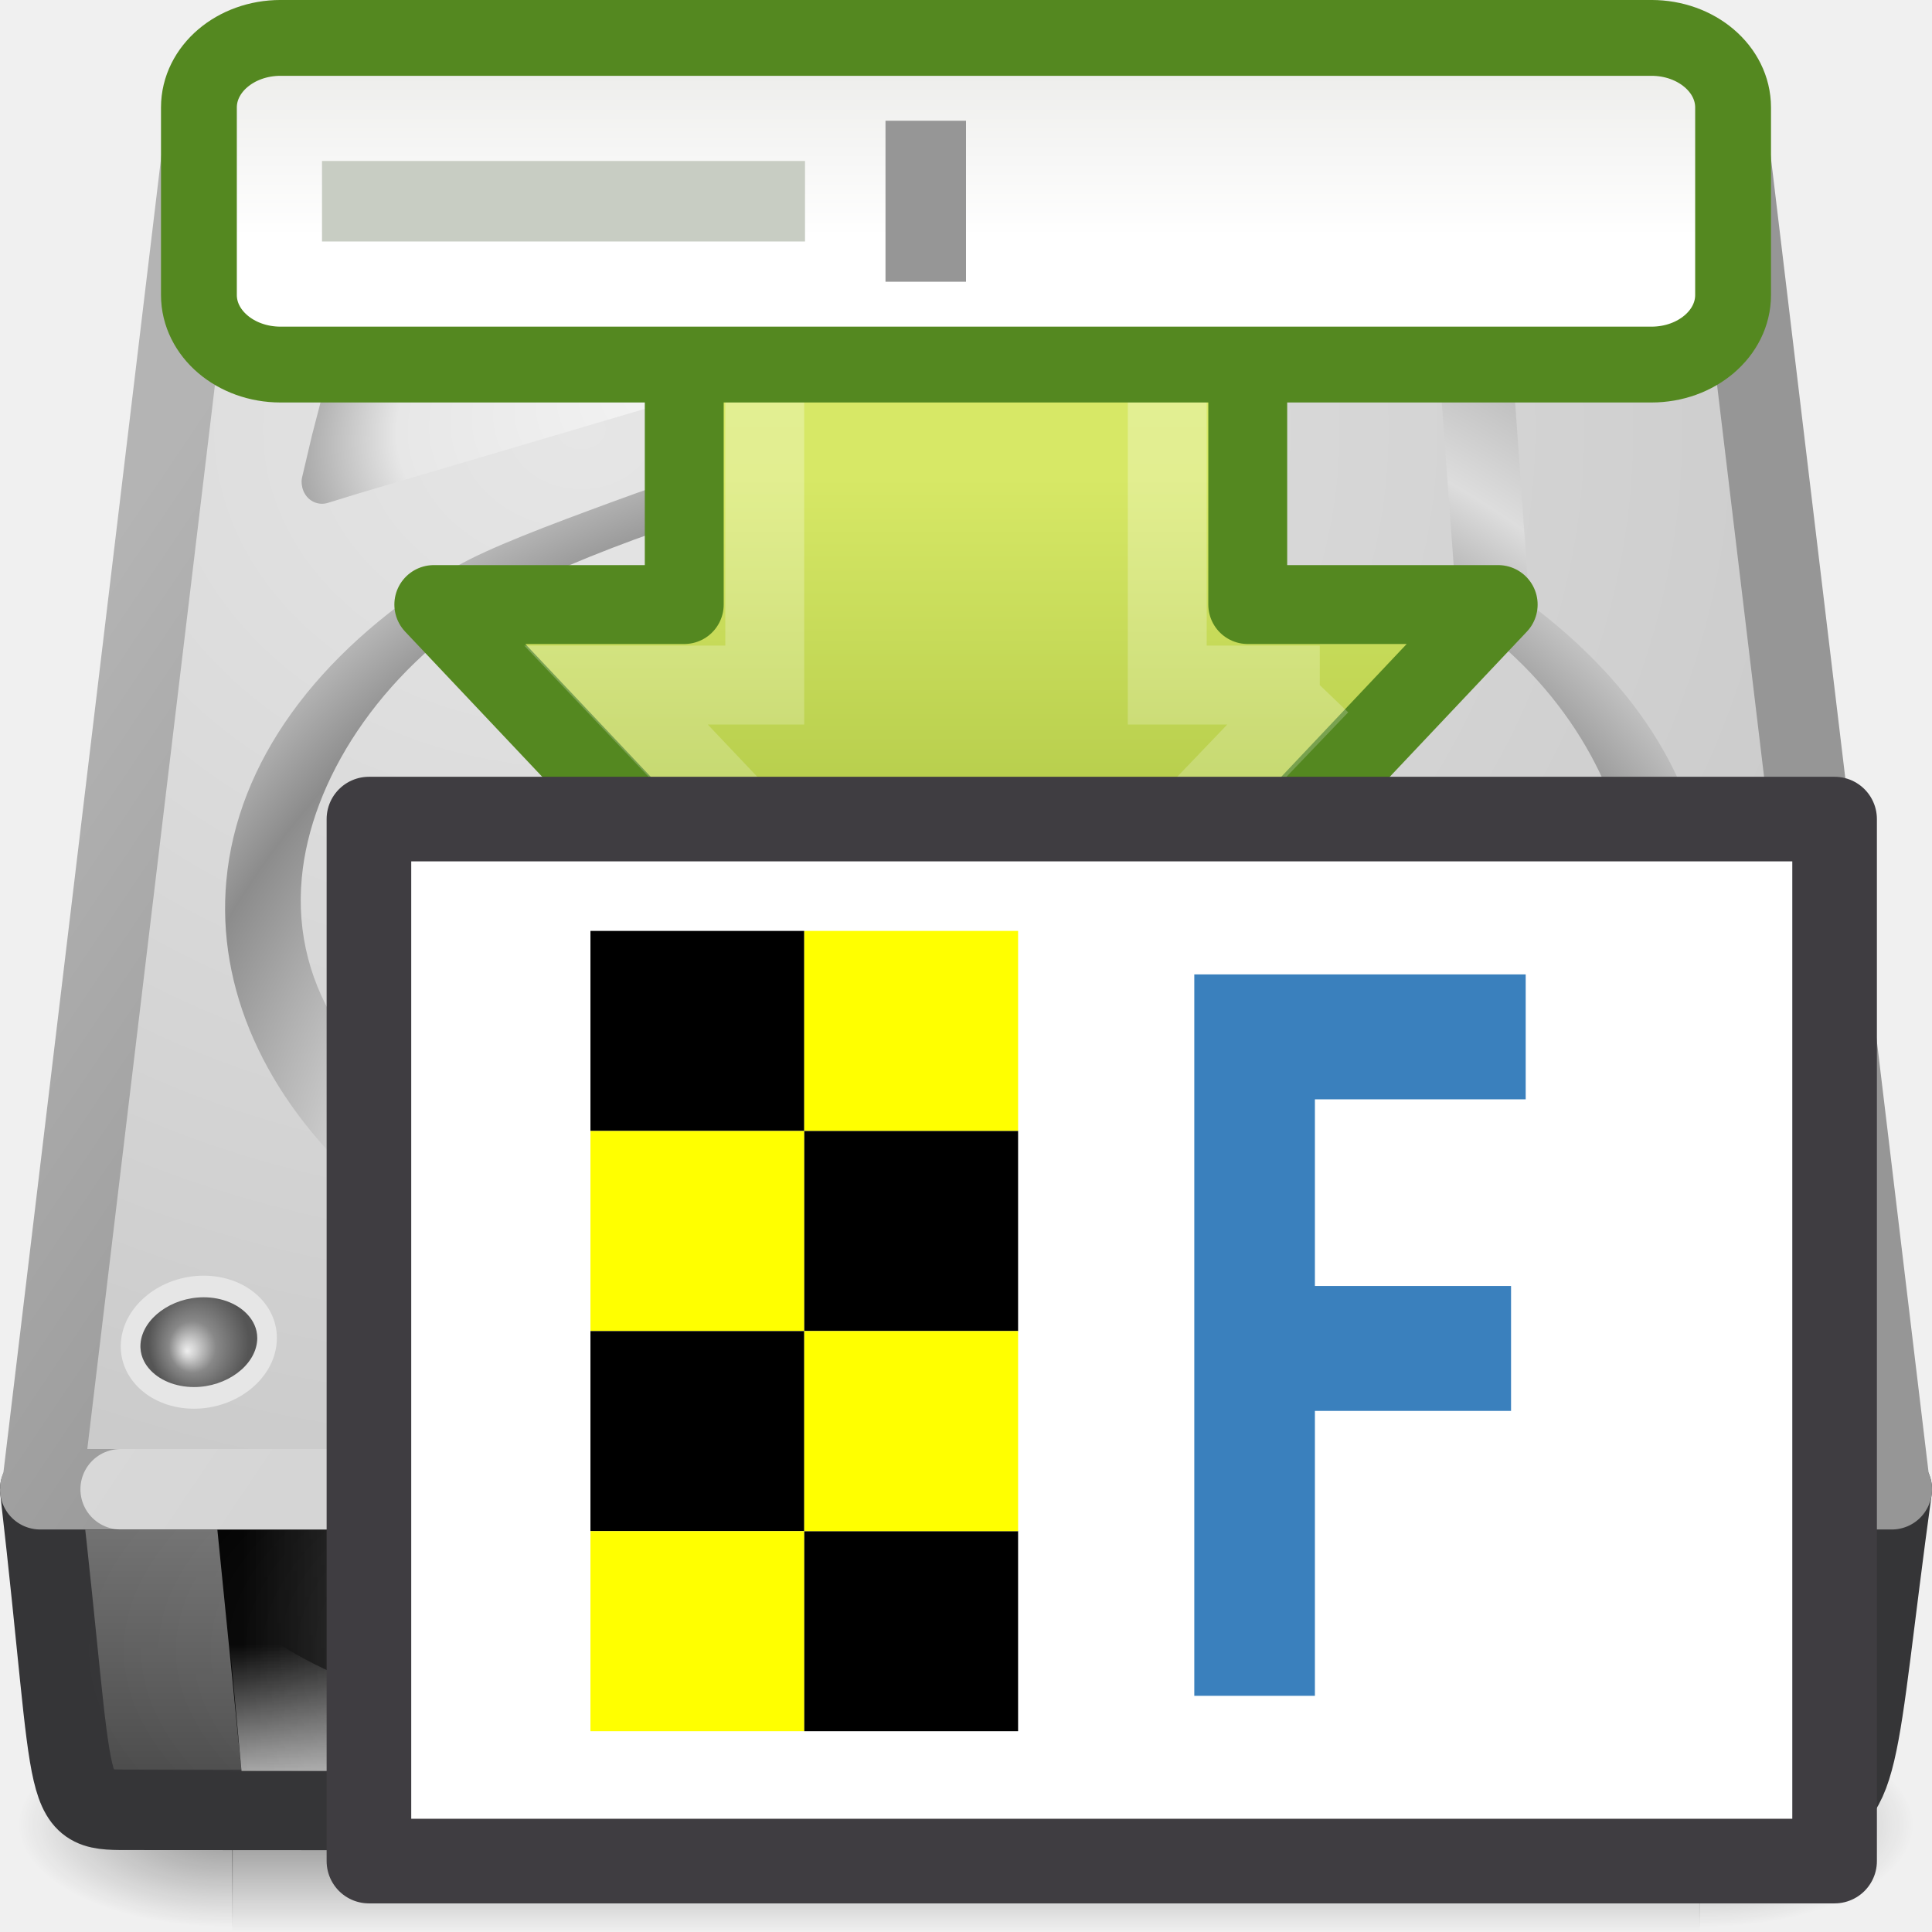
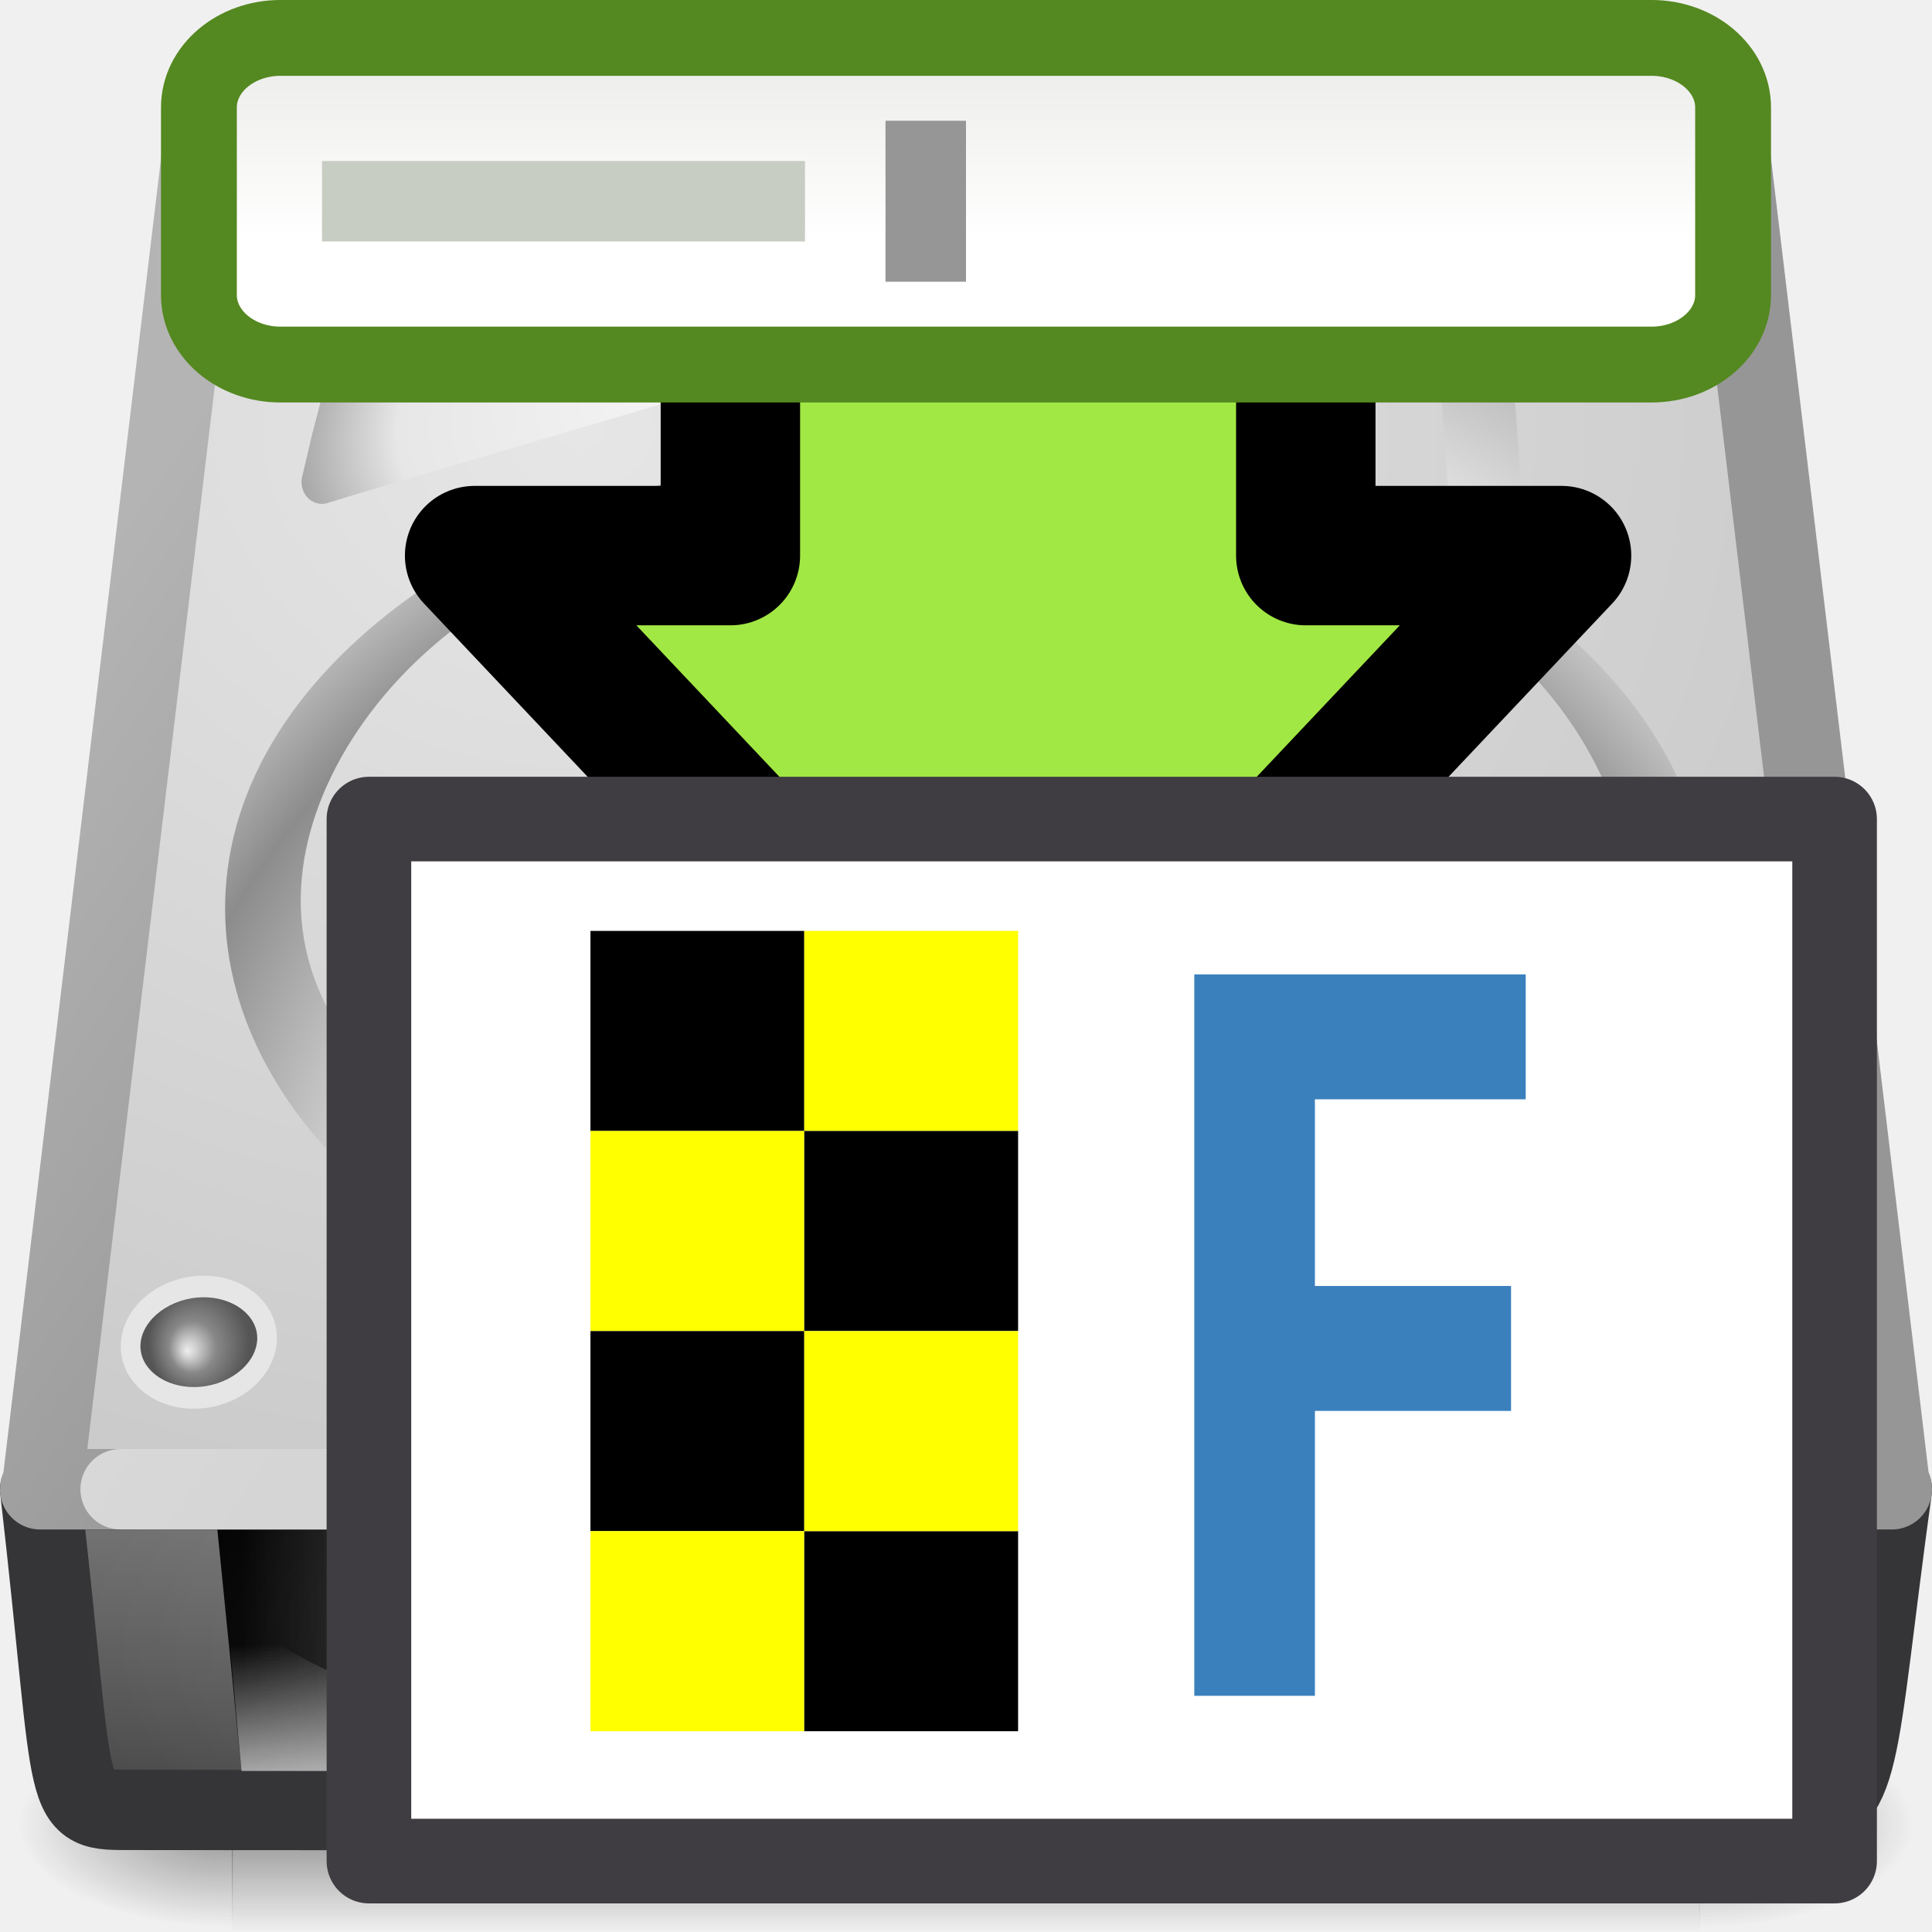
<svg xmlns="http://www.w3.org/2000/svg" xmlns:xlink="http://www.w3.org/1999/xlink" id="svg2704" height="24" width="24" version="1.0">
  <defs id="defs2706">
-     <linearGradient id="linearGradient2883" y2="609.51" gradientUnits="userSpaceOnUse" x2="302.86" gradientTransform="matrix(.037768 0 0 .01086 -1.6503 17.381)" y1="366.65" x1="302.86">
+     <linearGradient id="linearGradient2883" y2="609.51" gradientUnits="userSpaceOnUse" x2="302.86" gradientTransform="matrix(0.037768,0,0,0.01086,-1.6503,17.381)" y1="366.65" x1="302.86">
      <stop id="stop5050" style="stop-opacity:0" offset="0" />
      <stop id="stop5056" offset=".5" />
      <stop id="stop5052" style="stop-opacity:0" offset="1" />
    </linearGradient>
-     <radialGradient id="radialGradient2880" xlink:href="#linearGradient5060" gradientUnits="userSpaceOnUse" cy="486.65" cx="605.71" gradientTransform="matrix(.022183 0 0 .01086 7.7407 17.381)" r="117.14" />
+     <radialGradient id="radialGradient2880" xlink:href="#linearGradient5060" gradientUnits="userSpaceOnUse" cy="486.65" cx="605.71" gradientTransform="matrix(0.022183,0,0,0.01086,7.7407,17.381)" r="117.14" />
    <linearGradient id="linearGradient5060">
      <stop id="stop5062" offset="0" />
      <stop id="stop5064" style="stop-opacity:0" offset="1" />
    </linearGradient>
-     <radialGradient id="radialGradient2877" xlink:href="#linearGradient5060" gradientUnits="userSpaceOnUse" cy="486.65" cx="605.71" gradientTransform="matrix(-.022183 0 0 .01086 16.259 17.381)" r="117.14" />
-     <linearGradient id="linearGradient2872" y2="104.28" gradientUnits="userSpaceOnUse" x2="53.991" gradientTransform="matrix(.19046 0 0 .24853 .090799 -3.4847)" y1="87.896" x1="53.991">
+     <radialGradient id="radialGradient2877" xlink:href="#linearGradient5060" gradientUnits="userSpaceOnUse" cy="486.65" cx="605.71" gradientTransform="matrix(-0.022183,0,0,0.01086,16.259,17.381)" r="117.14" />
+     <linearGradient id="linearGradient2872" y2="104.28" gradientUnits="userSpaceOnUse" x2="53.991" gradientTransform="matrix(0.19046,0,0,0.24853,0.090799,-3.4847)" y1="87.896" x1="53.991">
      <stop id="stop2223-6" style="stop-color:#7a7a7a" offset="0" />
      <stop id="stop2219-1" style="stop-color:#474747" offset="1" />
    </linearGradient>
-     <linearGradient id="linearGradient8490" y2="35.281" gradientUnits="userSpaceOnUse" x2="24.688" gradientTransform="matrix(.73759 0 0 .53933 -2.2092 1.4719)" y1="35.281" x1="7.062">
+     <linearGradient id="linearGradient8490" y2="35.281" gradientUnits="userSpaceOnUse" x2="24.688" gradientTransform="matrix(0.73759,0,0,0.53933,-2.2092,1.4719)" y1="35.281" x1="7.062">
      <stop id="stop6311" offset="0" />
      <stop id="stop6313" style="stop-color:#bbb;stop-opacity:0" offset="1" />
    </linearGradient>
-     <linearGradient id="linearGradient8487" y2="33.759" gradientUnits="userSpaceOnUse" x2="12.222" gradientTransform="matrix(.73759 0 0 .53933 -2.796 2.187)" y1="37.206" x1="12.277">
+     <linearGradient id="linearGradient8487" y2="33.759" gradientUnits="userSpaceOnUse" x2="12.222" gradientTransform="matrix(0.73759,0,0,0.53933,-2.796,2.187)" y1="37.206" x1="12.277">
      <stop id="stop4238-4" style="stop-color:#eee" offset="0" />
      <stop id="stop4240-3" style="stop-color:#eee;stop-opacity:0" offset="1" />
    </linearGradient>
-     <linearGradient id="linearGradient2869" y2="8.35" gradientUnits="userSpaceOnUse" x2="4.459" gradientTransform="matrix(.98925 0 0 1.4696 .12903 -10.339)" y1="13.499" x1="9.599">
+     <linearGradient id="linearGradient2869" y2="8.35" gradientUnits="userSpaceOnUse" x2="4.459" gradientTransform="matrix(0.98925,0,0,1.4696,0.12903,-10.339)" y1="13.499" x1="9.599">
      <stop id="stop3486-2" style="stop-color:#969696" offset="0" />
      <stop id="stop3488-0" style="stop-color:#b4b4b4" offset="1" />
    </linearGradient>
-     <radialGradient id="radialGradient4072" gradientUnits="userSpaceOnUse" cy="4.233" cx="7.22" gradientTransform="matrix(1.5194 .0037157 -.0030247 1.2368 -3.7373 .067833)" r="12">
+     <radialGradient id="radialGradient4072" gradientUnits="userSpaceOnUse" cy="4.233" cx="7.22" gradientTransform="matrix(1.5194,0.0037157,-0.0030247,1.2368,-3.7373,0.067833)" r="12">
      <stop id="stop7064-4" style="stop-color:#e6e6e6" offset="0" />
      <stop id="stop7060-2" style="stop-color:#c8c8c8" offset="1" />
    </radialGradient>
-     <radialGradient id="radialGradient3248" gradientUnits="userSpaceOnUse" cy="42" cx="24" gradientTransform="matrix(.52381 0 1.4569e-8 .21429 -.57143 11.5)" r="21">
+     <radialGradient id="radialGradient3248" gradientUnits="userSpaceOnUse" cy="42" cx="24" gradientTransform="matrix(0.52381,0,1.4569e-8,0.21429,-0.57143,11.5)" r="21">
      <stop id="stop6312-6" style="stop-color:#fff" offset="0" />
      <stop id="stop6314-6" style="stop-color:#fff;stop-opacity:0" offset="1" />
    </radialGradient>
-     <radialGradient id="radialGradient8471" xlink:href="#linearGradient4035" gradientUnits="userSpaceOnUse" cy="206.43" cx="141.75" gradientTransform="matrix(.18615 -.0031402 .0013777 .18068 -15.013 -20.636)" r="78.728" />
-     <radialGradient id="radialGradient8464" gradientUnits="userSpaceOnUse" cy="191.85" cx="142.62" gradientTransform="matrix(.092476 0 0 -.087162 -1.5556 24.366)" r="78.728">
+     <radialGradient id="radialGradient8471" xlink:href="#linearGradient4035" gradientUnits="userSpaceOnUse" cy="206.43" cx="141.75" gradientTransform="matrix(0.18615,-0.0031402,0.0013777,0.18068,-15.013,-20.636)" r="78.728" />
+     <radialGradient id="radialGradient8464" gradientUnits="userSpaceOnUse" cy="191.85" cx="142.62" gradientTransform="matrix(0.092476,0,0,-0.087162,-1.5556,24.366)" r="78.728">
      <stop id="stop7611-3" style="stop-color:#fff" offset="0" />
      <stop id="stop7677-2" style="stop-color:#e7e7e7" offset=".47" />
      <stop id="stop7613-4" style="stop-color:#8c8c8c" offset=".672" />
      <stop id="stop7617-3" style="stop-color:#ddd" offset=".835" />
      <stop id="stop7615-6" style="stop-color:#a8a8a8" offset="1" />
    </radialGradient>
    <linearGradient id="linearGradient4035">
      <stop id="stop4037" style="stop-color:#f5f5f5" offset="0" />
      <stop id="stop4039" style="stop-color:#e7e7e7" offset=".47" />
      <stop id="stop4041" style="stop-color:#8c8c8c" offset=".693" />
      <stop id="stop4043" style="stop-color:#ddd" offset=".835" />
      <stop id="stop4045" style="stop-color:#a8a8a8" offset="1" />
    </linearGradient>
-     <radialGradient id="radialGradient8475" xlink:href="#linearGradient4035" gradientUnits="userSpaceOnUse" cy="143.83" cx="127.32" gradientTransform="matrix(.10006 -.023376 .0082168 .059717 -5.2741 -.91135)" r="78.728" />
-     <radialGradient id="radialGradient8498" fx="113.67" fy="98" xlink:href="#radialGradient4241" gradientUnits="userSpaceOnUse" cy="97.588" cx="113.07" gradientTransform="matrix(2.4957 0 0 2.4957 -223.98 -53.226)" r="2.563" />
+     <radialGradient id="radialGradient8475" xlink:href="#linearGradient4035" gradientUnits="userSpaceOnUse" cy="143.83" cx="127.32" gradientTransform="matrix(0.10006,-0.023376,0.0082168,0.059717,-5.2741,-0.91135)" r="78.728" />
+     <radialGradient id="radialGradient8498" fx="113.67" fy="98" xlink:href="#radialGradient4241" gradientUnits="userSpaceOnUse" cy="97.588" cx="113.07" gradientTransform="matrix(2.4957,0,0,2.4957,-223.98,-53.226)" r="2.563" />
    <radialGradient id="radialGradient4241" fx="113.67" fy="98" gradientUnits="userSpaceOnUse" cy="97.588" cx="113.07" r="2.563">
      <stop id="stop4243" style="stop-color:#eee" offset="0" />
      <stop id="stop4245" style="stop-color:#cecece" offset=".16" />
      <stop id="stop4247" style="stop-color:#888" offset=".468" />
      <stop id="stop4249" style="stop-color:#555" offset="1" />
    </radialGradient>
-     <linearGradient id="linearGradient2831" y2="33.332" gradientUnits="userSpaceOnUse" x2="57.411" gradientTransform="matrix(0 .39055 -.38724 0 22.223 -1.7244)" y1="33.332" x1="8.527">
+     <linearGradient id="linearGradient2831" y2="33.332" gradientUnits="userSpaceOnUse" x2="57.411" gradientTransform="matrix(0,0.39055,-0.38724,0,22.223,-1.7244)" y1="33.332" x1="8.527">
      <stop id="stop4224" style="stop-color:#fff" offset="0" />
      <stop id="stop4226" style="stop-color:#fff;stop-opacity:0" offset="1" />
    </linearGradient>
-     <linearGradient id="linearGradient2834" y2="23.891" gradientUnits="userSpaceOnUse" x2="1.31" gradientTransform="matrix(0 -.33674 -.33543 0 20.014 15.582)" y1="23.891" x1="28.671">
+     <linearGradient id="linearGradient2834" y2="23.891" gradientUnits="userSpaceOnUse" x2="1.31" gradientTransform="matrix(0,-0.33674,-0.33543,0,20.014,15.582)" y1="23.891" x1="28.671">
      <stop id="stop2266" style="stop-color:#d7e866" offset="0" />
      <stop id="stop2268" style="stop-color:#8cab2a" offset="1" />
    </linearGradient>
    <linearGradient id="linearGradient5605" y2="6.575" gradientUnits="userSpaceOnUse" x2="21.478" gradientTransform="matrix(.47644 0 0 .40577 -36.625 -.80551)" y1="1.685" x1="21.478">
      <stop id="stop6453" style="stop-color:#eeeeec" offset="0" />
      <stop id="stop6455" style="stop-color:#fff" offset="1" />
    </linearGradient>
    <linearGradient id="linearGradient2459" y2="609.51" gradientUnits="userSpaceOnUse" x2="302.86" gradientTransform="matrix(0.02543493,0,0,0.00555356,-25.87096,14.16711)" y1="366.65" x1="302.86">
      <stop id="stop5050-3" style="stop-opacity:0" offset="0" />
      <stop id="stop5056-6" offset=".5" />
      <stop id="stop5052-7" style="stop-opacity:0" offset="1" />
    </linearGradient>
    <radialGradient id="radialGradient2456" xlink:href="#linearGradient5060" gradientUnits="userSpaceOnUse" cy="486.65" cx="605.71" gradientTransform="matrix(-0.00870435,0,0,0.00555356,-17.57305,14.16711)" r="117.14" />
    <radialGradient id="radialGradient2453" xlink:href="#linearGradient5060" gradientUnits="userSpaceOnUse" cy="486.65" cx="605.71" gradientTransform="matrix(0.00870435,0,0,0.00555356,-15.78307,14.16711)" r="117.14" />
    <linearGradient id="linearGradient2448" y2="47.013" gradientUnits="userSpaceOnUse" x2="25.132" gradientTransform="matrix(0.3777932,0,0,0.3612345,-25.74207,-0.5497853)" y1="0.985" x1="25.132">
      <stop id="stop3602" style="stop-color:#f4f4f4" offset="0" />
      <stop id="stop3604" style="stop-color:#dbdbdb" offset="1" />
    </linearGradient>
    <linearGradient id="linearGradient2450" y2="2.906" xlink:href="#linearGradient3104" gradientUnits="userSpaceOnUse" x2="-51.786" gradientTransform="matrix(0.305068,0,0,0.3380607,-3.297381,-0.9523993)" y1="50.786" x1="-51.786" />
    <linearGradient id="linearGradient3104">
      <stop id="stop3106" style="stop-color:#aaa" offset="0" />
      <stop id="stop3108" style="stop-color:#c8c8c8" offset="1" />
    </linearGradient>
    <radialGradient id="radialGradient2445" gradientUnits="userSpaceOnUse" cy="123.016" cx="141.468" gradientTransform="matrix(0.1366478,0,0,-0.147634,-25.42055,18.12525)" r="139.56" fx="141.468" fy="123.016">
      <stop id="stop41" style="stop-color:#b7b8b9" offset="0" />
      <stop id="stop47" style="stop-color:#ececec" offset=".189" />
      <stop id="stop49" style="stop-color:#fafafa;stop-opacity:0" offset=".257" />
      <stop id="stop51" style="stop-color:#fff;stop-opacity:0" offset=".301" />
      <stop id="stop53" style="stop-color:#fafafa;stop-opacity:0" offset=".531" />
      <stop id="stop55" style="stop-color:#ebecec;stop-opacity:0" offset=".845" />
      <stop id="stop57" style="stop-color:#e1e2e3;stop-opacity:0" offset="1" />
    </radialGradient>
    <linearGradient id="linearGradient2442" y2="46.017" gradientUnits="userSpaceOnUse" x2="24" gradientTransform="matrix(0.3777932,0,0,0.3693986,-25.74207,-0.1915513)" y1="2" x1="24">
      <stop id="stop3213" style="stop-color:#fff" offset="0" />
      <stop id="stop3215" style="stop-color:#fff;stop-opacity:0" offset="1" />
    </linearGradient>
    <linearGradient id="linearGradient2439" y2="3.364" xlink:href="#linearGradient3104" gradientUnits="userSpaceOnUse" x2="22.004" gradientTransform="matrix(0.3777932,0,0,0.3777932,-26.4909,-0.9775233)" y1="47.813" x1="22.004" />
    <filter id="filter3248" y="-0.164" width="1.297" x="-0.148" height="1.329">
      <feGaussianBlur id="feGaussianBlur3250" stdDeviation="0.774" />
    </filter>
    <linearGradient id="linearGradient2432" y2="5.457" gradientUnits="userSpaceOnUse" x2="36.358" gradientTransform="matrix(0.3769243,0,0,0.3931694,-25.68019,-0.2441123)" y1="8.059" x1="32.892">
      <stop id="stop8591" style="stop-color:#fefefe" offset="0" />
      <stop id="stop8593" style="stop-color:#cbcbcb" offset="1" />
    </linearGradient>
+     <radialGradient xlink:href="#radialGradient4241" id="radialGradient6830" gradientUnits="userSpaceOnUse" gradientTransform="matrix(2.4957,0,0,2.4957,-223.98,-53.226)" cx="113.07" cy="97.588" fx="113.67" fy="98" r="2.563" />
  </defs>
-   <g id="layer1">
-     <rect id="rect2723" style="opacity:.402;fill:url(#linearGradient2883)" height="2.637" width="18.236" y="21.363" x="2.882" />
-     <path id="path2725" style="opacity:.402;fill:url(#radialGradient2880)" d="m21.109 21.363v2.637c1.142 0.005 2.762-0.591 2.762-1.319 0-0.728-1.275-1.319-2.762-1.319z" />
-     <path id="path2727" style="opacity:.402;fill:url(#radialGradient2877)" d="m2.891 21.363v2.637c-1.142 0.005-2.762-0.591-2.762-1.319 0-0.728 1.275-1.319 2.762-1.319z" />
-     <path id="rect2992" style="stroke-linejoin:round;stroke:#353537;fill:url(#linearGradient2872)" d="m23.5 18.5c-0.466 3.38-0.351 3.982-1.196 3.982-0.331 0.048-13.337 0-20.654 0-0.917 0-0.685 0.066-1.15-3.979l23-0.003v-0z" />
-     <path id="rect9146" style="fill-rule:evenodd;fill:url(#linearGradient8490)" d="m2.7 19h13.3v3h-13l-0.3-3z" />
-     <path id="path9148" style="opacity:.811;fill:url(#linearGradient8487);fill-rule:evenodd" d="m3 22s-0.2-2.163-0.2-2.163c1.354 1.715 6.319 2.163 9.743 2.163h-9.543z" />
-     <path id="rect2990" style="stroke-linejoin:round;stroke:url(#linearGradient2869);stroke-linecap:round;fill:url(#radialGradient4072)" d="m2.5 2-1.977 16.483c-0.015 0-0.023 0.004-0.023 0.017h23c0-0.012-0.008-0.017-0.023-0.017l-1.977-16.483c-0.099-0.827-1.167-1.5-2-1.5h-15c-0.833 0-1.901 0.673-2 1.5z" />
-     <path id="path2215" style="opacity:.6;stroke-linejoin:round;stroke:#fff;stroke-linecap:round;fill:none" d="m1.499 18.5h21.002" />
-     <rect id="rect6300-3" style="opacity:.2;fill:url(#radialGradient3248)" height="3" width="22" y="19" x="1" />
-     <path id="path8469" style="fill:url(#radialGradient8471)" d="m14.531 1.812c-0.277 0-0.525 0.081-0.719 0.219s-0.335 0.35-0.344 0.594c-0.026 0.75-0.408 1.289-1.125 1.781-0.711 0.488-1.755 0.9-3 1.281-0.01 0.003-0.021-0.003-0.031 0-0.471 0.099-1.245 0.376-2 0.656-0.765 0.284-1.464 0.558-1.781 0.781-1.598 1.005-2.583 2.342-2.719 3.813-0.124 1.339 0.479 2.679 1.656 3.75 1.722 1.566 4.535 2.5 7.531 2.5s5.809-0.934 7.531-2.5c1.075-0.978 1.656-2.155 1.656-3.375 0-0.099 0.011-0.242 0-0.375-0.12-1.292-0.916-2.484-2.188-3.438-0.036-0.504-0.344-4.875-0.344-4.875-0.017-0.244-0.176-0.457-0.375-0.594-0.199-0.137-0.442-0.219-0.719-0.219h-3.031zm0 0.531h3.031c0.067 0 0.126 0.018 0.156 0.031l0.375 5.125c-0.004 0.021-0.004 0.042 0 0.062 0.009 0.012 0.02 0.022 0.031 0.031 0.016 0.026 0.037 0.047 0.062 0.062 1.232 0.843 1.959 2.127 2.062 3.25 0.129 1.395-0.699 2.549-2.188 3.406-1.488 0.858-3.626 1.375-6.062 1.375s-4.574-0.517-6.062-1.375c-1.488-0.857-2.316-2.011-2.187-3.406 0.111-1.2 0.956-2.536 2.344-3.406 0.012-0.009 0.022-0.02 0.031-0.031 0.005-0.004 0.069-0.048 0.156-0.094 0.088-0.046 0.208-0.095 0.344-0.156 0.271-0.122 0.601-0.264 0.969-0.406 0.736-0.284 1.568-0.55 1.969-0.625 0.01 0.001 0.021 0.001 0.031 0 1.209-0.368 2.358-0.807 3.25-1.406 0.874-0.588 1.503-1.369 1.562-2.406 0.02-0.01 0.061-0.031 0.125-0.031z" />
-     <path id="path9156" style="fill:url(#radialGradient8464)" d="m12 13c-1.683 0-2.972-0.845-2.999-1.965-0-0.013-0.001-0.024-0.001-0.036 0-0.406 0.169-0.791 0.49-1.118 0.544-0.552 1.482-0.881 2.51-0.881s1.966 0.329 2.51 0.881c0.331 0.336 0.5 0.735 0.49 1.153-0.028 1.12-1.318 1.965-3 1.965v-0 0zm0.05-2.746c-1.581 0-2.437 0.21-2.417 0.974 0.018 0.752 1.078 1.354 2.367 1.354 1.289 0 2.349-0.601 2.367-1.354 0.019-0.765-0.736-0.974-2.317-0.974z" />
-     <path id="path8473" style="fill:url(#radialGradient8475)" d="m4.969 1.75c-0.067 0.018-0.124 0.063-0.156 0.125-0.013 0.019-0.024 0.04-0.031 0.062l-0.062 0.219-0.844 3.25-0.125 0.531c-0.006 0.031-0.006 0.063 0 0.094 0.004 0.033 0.015 0.065 0.031 0.094 0.033 0.062 0.089 0.107 0.156 0.125 0.041 0.011 0.084 0.011 0.125 0l0.406-0.125 6.875-2.031h0.031c0.01 0.001 0.021 0.001 0.031 0 0.01 0.001 0.021 0.001 0.031 0 0.022-0.007 0.043-0.018 0.062-0.031 0.46-0.254 0.695-0.743 0.75-1.188 0.028-0.228 0.008-0.457-0.062-0.656-0.041-0.114-0.127-0.221-0.219-0.313-0.093-0.091-0.212-0.161-0.375-0.156h-0.031-6.375-0.156c-0.021-0.003-0.042-0.003-0.063 0zm0.5 0.688h5.906c-0.015 0.078-0.035 0.131-0.063 0.219-0.049 0.162-0.145 0.293-0.124 0.281l-6.25 1.812 0.531-2.312z" />
-     <g id="g9158" transform="matrix(-.097811 0 0 .10767 8.1622 -3.8183)">
-       <path id="path9160" style="fill:#e6e6e6" d="m48.3 190.28c0.314 4.248 5.024 7.712 10.514 7.712 5.488 0 9.643-3.464 9.276-7.712-0.364-4.225-5.071-7.637-10.507-7.637-5.438 0.002-9.593 3.412-9.284 7.637z" />
-       <path id="path9162" style="fill:url(#radialGradient8498)" d="m51.851 187.29c-0.502 0.539-1.076 1.403-1.076 2.551 0 0.082 0.005 0.165 0.01 0.252 0.217 2.927 3.893 5.401 8.026 5.401 2.353 0 4.505-0.811 5.753-2.174 0.537-0.581 1.148-1.545 1.038-2.828-0.252-2.902-3.923-5.356-8.021-5.356-2.336 0.002-4.48 0.806-5.73 2.154h-0z" />
-     </g>
-     <g id="g9190" transform="matrix(.097811 0 0 .10767 15.777 -3.8183)">
-       <path id="path9192" style="fill:#e6e6e6" d="m48.3 190.28c0.314 4.248 5.024 7.712 10.514 7.712 5.488 0 9.643-3.464 9.276-7.712-0.364-4.225-5.071-7.637-10.507-7.637-5.438 0.002-9.593 3.412-9.284 7.637z" />
-       <path id="path9194" style="fill:url(#radialGradient8498)" d="m51.851 187.29c-0.502 0.539-1.076 1.403-1.076 2.551 0 0.082 0.005 0.165 0.01 0.252 0.217 2.927 3.893 5.401 8.026 5.401 2.353 0 4.505-0.811 5.753-2.174 0.537-0.581 1.148-1.545 1.038-2.828-0.252-2.902-3.923-5.356-8.021-5.356-2.336 0.002-4.48 0.806-5.73 2.154h-0z" />
-     </g>
-     <path id="path4348" style="stroke-linejoin:round;stroke:#548820;stroke-linecap:round;stroke-width:.98;fill:url(#linearGradient2834)" d="m18.611 7.51-6.611 7-6.611-7h3.111v-6h7v6h3.111z" />
-     <path id="path4360" style="opacity:0.354;stroke:url(#linearGradient2831);stroke-width:.98;fill:none" d="m16.394 8.51-4.394 4.586-4.348-4.586h1.848v-6h5v6h1.895z" />
+   <rect x="2.882" y="21.363" width="18.236" height="2.637" style="opacity:0.402;fill:url(#linearGradient2883)" id="rect2723" />
+   <path d="m 21.109,21.363 v 2.637 c 1.142,0.005 2.762,-0.591 2.762,-1.319 0,-0.728 -1.275,-1.319 -2.762,-1.319 z" style="opacity:0.402;fill:url(#radialGradient2880)" id="path2725" />
+   <path d="m 2.891,21.363 v 2.637 c -1.142,0.005 -2.762,-0.591 -2.762,-1.319 0,-0.728 1.275,-1.319 2.762,-1.319 z" style="opacity:0.402;fill:url(#radialGradient2877)" id="path2727" />
+   <path d="m 23.5,18.5 c -0.466,3.38 -0.351,3.982 -1.196,3.982 -0.331,0.048 -13.337,0 -20.654,0 -0.917,0 -0.685,0.066 -1.15,-3.979 l 23,-0.003 v -4.9e-5 z" style="fill:url(#linearGradient2872);stroke:#353537;stroke-linejoin:round" id="rect2992" />
+   <path d="M 2.7,19 H 16 v 3 H 3 Z" style="fill:url(#linearGradient8490);fill-rule:evenodd" id="rect9146" />
+   <path d="M 3,22 C 3,22 2.8,19.837 2.8,19.837 4.154,21.551 9.119,22 12.543,22 Z" style="opacity:0.811;fill:url(#linearGradient8487);fill-rule:evenodd" id="path9148" />
+   <path d="M 2.5,2 0.523,18.483 c -0.015,0 -0.023,0.004 -0.023,0.017 h 23 c 0,-0.012 -0.008,-0.017 -0.023,-0.017 L 21.5,2 c -0.099,-0.827 -1.167,-1.5 -2,-1.5 h -15 c -0.833,0 -1.901,0.673 -2,1.5 z" style="fill:url(#radialGradient4072);stroke:url(#linearGradient2869);stroke-linecap:round;stroke-linejoin:round" id="rect2990" />
+   <path d="m 1.499,18.5 h 21.002" style="opacity:0.6;fill:none;stroke:#ffffff;stroke-linecap:round;stroke-linejoin:round" id="path2215" />
+   <rect x="1" y="19" width="22" height="3" style="opacity:0.2;fill:url(#radialGradient3248)" id="rect6300-3" />
+   <path d="m 14.531,1.812 c -0.277,0 -0.525,0.081 -0.719,0.219 -0.194,0.138 -0.335,0.35 -0.344,0.594 -0.026,0.75 -0.408,1.289 -1.125,1.781 -0.711,0.488 -1.755,0.9 -3,1.281 -0.01,0.003 -0.021,-0.003 -0.031,0 -0.471,0.099 -1.245,0.376 -2,0.656 -0.765,0.284 -1.464,0.558 -1.781,0.781 -1.598,1.005 -2.583,2.342 -2.719,3.813 -0.124,1.339 0.479,2.679 1.656,3.75 1.722,1.566 4.535,2.5 7.531,2.5 2.996,0 5.809,-0.934 7.531,-2.5 1.075,-0.978 1.656,-2.155 1.656,-3.375 0,-0.099 0.011,-0.242 0,-0.375 -0.12,-1.292 -0.916,-2.484 -2.188,-3.438 -0.036,-0.504 -0.344,-4.875 -0.344,-4.875 -0.017,-0.244 -0.176,-0.457 -0.375,-0.594 -0.199,-0.137 -0.442,-0.219 -0.719,-0.219 h -3.031 z m 0,0.531 h 3.031 c 0.067,0 0.126,0.018 0.156,0.031 l 0.375,5.125 c -0.004,0.021 -0.004,0.042 0,0.062 0.009,0.012 0.02,0.022 0.031,0.031 0.016,0.026 0.037,0.047 0.062,0.062 1.232,0.843 1.959,2.127 2.062,3.25 0.129,1.395 -0.699,2.549 -2.188,3.406 -1.488,0.858 -3.626,1.375 -6.062,1.375 -2.437,0 -4.574,-0.517 -6.062,-1.375 -1.488,-0.857 -2.316,-2.011 -2.187,-3.406 0.111,-1.2 0.956,-2.536 2.344,-3.406 0.012,-0.009 0.022,-0.02 0.031,-0.031 0.005,-0.004 0.069,-0.048 0.156,-0.094 0.088,-0.046 0.208,-0.095 0.344,-0.156 0.271,-0.122 0.601,-0.264 0.969,-0.406 0.736,-0.284 1.568,-0.55 1.969,-0.625 0.01,8.695e-4 0.021,8.695e-4 0.031,0 1.209,-0.368 2.358,-0.807 3.25,-1.406 0.874,-0.588 1.503,-1.369 1.562,-2.406 0.02,-0.01 0.061,-0.031 0.125,-0.031 z" style="fill:url(#radialGradient8471)" id="path8469" />
+   <path d="M 12,13 C 10.318,13 9.028,12.155 9.001,11.035 9,11.022 9,11.011 9,10.999 9,10.593 9.169,10.208 9.49,9.881 10.034,9.329 10.972,9 12,9 c 1.028,0 1.966,0.329 2.51,0.881 0.331,0.336 0.5,0.735 0.49,1.153 -0.028,1.12 -1.318,1.965 -3,1.965 v -6.3e-5 3e-6 z m 0.05,-2.746 c -1.581,0 -2.437,0.21 -2.417,0.974 0.018,0.752 1.078,1.354 2.367,1.354 1.289,0 2.349,-0.601 2.367,-1.354 0.019,-0.765 -0.736,-0.974 -2.317,-0.974 z" style="fill:url(#radialGradient8464)" id="path9156" />
+   <path d="M 4.969,1.75 C 4.902,1.768 4.845,1.813 4.812,1.875 4.799,1.894 4.789,1.915 4.781,1.938 L 4.719,2.156 3.875,5.406 3.75,5.938 c -0.006,0.031 -0.006,0.063 0,0.094 0.004,0.033 0.015,0.065 0.031,0.094 0.033,0.062 0.089,0.107 0.156,0.125 0.041,0.011 0.084,0.011 0.125,0 l 0.406,-0.125 6.875,-2.031 H 11.375 c 0.01,6.516e-4 0.021,6.516e-4 0.031,0 0.01,6.516e-4 0.021,6.516e-4 0.031,0 0.022,-0.007 0.043,-0.018 0.062,-0.031 0.46,-0.254 0.695,-0.743 0.75,-1.188 0.028,-0.228 0.008,-0.457 -0.062,-0.656 C 12.146,2.105 12.06,1.998 11.969,1.906 11.876,1.815 11.757,1.745 11.594,1.75 H 11.562 5.187 5.031 C 5.01,1.747 4.989,1.747 4.968,1.75 Z m 0.5,0.688 H 11.375 C 11.36,2.515 11.34,2.568 11.312,2.656 11.263,2.818 11.167,2.95 11.188,2.938 L 4.938,4.75 Z" style="fill:url(#radialGradient8475)" id="path8473" />
+   <g transform="matrix(-0.097811,0,0,0.10767,8.1622,-3.8183)" id="g9158">
+     <path d="m 48.3,190.28 c 0.314,4.248 5.024,7.712 10.514,7.712 5.488,0 9.643,-3.464 9.276,-7.712 -0.364,-4.225 -5.071,-7.637 -10.507,-7.637 -5.438,0.002 -9.593,3.412 -9.284,7.637 z" style="fill:#e6e6e6" id="path9160" />
+     <path d="m 51.851,187.29 c -0.502,0.539 -1.076,1.403 -1.076,2.551 0,0.082 0.005,0.165 0.01,0.252 0.217,2.927 3.893,5.401 8.026,5.401 2.353,0 4.505,-0.811 5.753,-2.174 0.537,-0.581 1.148,-1.545 1.038,-2.828 -0.252,-2.902 -3.923,-5.356 -8.021,-5.356 -2.336,0.002 -4.48,0.806 -5.73,2.154 h -2e-5 z" style="fill:url(#radialGradient6830)" id="path9162" />
  </g>
+   <g transform="matrix(0.097811,0,0,0.10767,15.777,-3.8183)" id="g9190">
+     <path d="m 48.3,190.28 c 0.314,4.248 5.024,7.712 10.514,7.712 5.488,0 9.643,-3.464 9.276,-7.712 -0.364,-4.225 -5.071,-7.637 -10.507,-7.637 -5.438,0.002 -9.593,3.412 -9.284,7.637 z" style="fill:#e6e6e6" id="path9192" />
+     <path d="m 51.851,187.29 c -0.502,0.539 -1.076,1.403 -1.076,2.551 0,0.082 0.005,0.165 0.01,0.252 0.217,2.927 3.893,5.401 8.026,5.401 2.353,0 4.505,-0.811 5.753,-2.174 0.537,-0.581 1.148,-1.545 1.038,-2.828 -0.252,-2.902 -3.923,-5.356 -8.021,-5.356 -2.336,0.002 -4.48,0.806 -5.73,2.154 h -2e-5 z" style="fill:url(#radialGradient8498)" id="path9194" />
+   </g>
+   <path d="M 19.398,6.902 12.647,14.05 5.896,6.902 h 3.177 V 0.775 H 16.221 V 6.902 Z" style="fill:#a2e844;fill-opacity:1;stroke:#000000;stroke-width:1.732;stroke-linecap:round;stroke-linejoin:round;stroke-miterlimit:4;stroke-dasharray:none;stroke-opacity:1" id="path4348-6" />
  <g id="g5600" transform="translate(36.952 1.0738)">
    <rect id="rect5480" style="stroke:#548820;stroke-width:.942;fill:url(#linearGradient5605)" rx="1.014" ry=".864" height="4.058" width="19.058" y="-.603" x="-34.481" />
    <rect id="rect6467" style="fill:#c8cdc3" height="1" width="6" y=".926" x="-32.952" />
    <rect id="rect6469" style="fill:#969696" height="2" width="1" y=".426" x="-25.952" />
  </g>
  <rect style="opacity:1;fill:#ffffff;fill-opacity:1;stroke:#3f3d41;stroke-width:1.051;stroke-linecap:square;stroke-linejoin:round;stroke-miterlimit:4;stroke-dasharray:none;stroke-dashoffset:0;stroke-opacity:1" id="rect3386" width="18.207" height="12.944" x="4.583" y="10.175" />
  <text xml:space="preserve" style="font-style:normal;font-weight:normal;font-size:11.25px;line-height:125%;font-family:sans-serif;letter-spacing:0px;word-spacing:0px;fill:#3a80bd;fill-opacity:1;stroke:none;stroke-width:0.896px;stroke-linecap:butt;stroke-linejoin:miter;stroke-opacity:1;" x="15.539" y="18.876" id="text3303" transform="scale(0.8961767,1.115851)">
    <tspan id="tspan3305" x="15.539" y="18.876" style="font-style:normal;font-variant:normal;font-weight:bold;font-stretch:normal;font-family:sans-serif;-inkscape-font-specification:'sans-serif Bold';stroke-width:0.896px;fill:#3a80bd;fill-opacity:1;">F</tspan>
  </text>
  <g id="g1050" transform="matrix(0.9486363,0,0,0.887642,0.5131704,1.203583)" style="stroke-width:1.09">
    <rect y="11.672" x="7.191" height="2.8" width="2.8" id="rect933" style="opacity:1;fill:#000000;fill-opacity:1;fill-rule:evenodd;stroke:none;stroke-width:3.269;stroke-linecap:round;stroke-linejoin:miter;stroke-miterlimit:4;stroke-dasharray:none;stroke-dashoffset:0;stroke-opacity:1" />
    <rect y="11.672" x="9.991" height="2.8" width="2.8" id="rect933-3" style="opacity:1;fill:#ffff00;fill-opacity:1;fill-rule:evenodd;stroke:none;stroke-width:3.269;stroke-linecap:round;stroke-linejoin:miter;stroke-miterlimit:4;stroke-dasharray:none;stroke-dashoffset:0;stroke-opacity:1" />
    <rect y="14.472" x="7.191" height="2.8" width="2.8" id="rect933-3-6" style="opacity:1;fill:#ffff00;fill-opacity:1;fill-rule:evenodd;stroke:none;stroke-width:3.269;stroke-linecap:round;stroke-linejoin:miter;stroke-miterlimit:4;stroke-dasharray:none;stroke-dashoffset:0;stroke-opacity:1" />
    <rect y="14.472" x="9.991" height="2.8" width="2.8" id="rect933-3-6-7" style="opacity:1;fill:#000000;fill-opacity:1;fill-rule:evenodd;stroke:none;stroke-width:3.269;stroke-linecap:round;stroke-linejoin:miter;stroke-miterlimit:4;stroke-dasharray:none;stroke-dashoffset:0;stroke-opacity:1" />
    <rect y="17.272" x="7.191" height="2.8" width="2.8" id="rect933-3-6-7-5" style="opacity:1;fill:#000000;fill-opacity:1;fill-rule:evenodd;stroke:none;stroke-width:3.269;stroke-linecap:round;stroke-linejoin:miter;stroke-miterlimit:4;stroke-dasharray:none;stroke-dashoffset:0;stroke-opacity:1" />
    <rect y="20.072" x="7.191" height="2.8" width="2.8" id="rect933-3-6-7-5-3" style="opacity:1;fill:#ffff00;fill-opacity:1;fill-rule:evenodd;stroke:none;stroke-width:3.269;stroke-linecap:round;stroke-linejoin:miter;stroke-miterlimit:4;stroke-dasharray:none;stroke-dashoffset:0;stroke-opacity:1" />
    <rect y="20.072" x="9.991" height="2.8" width="2.8" id="rect933-3-6-7-5-5" style="opacity:1;fill:#000000;fill-opacity:1;fill-rule:evenodd;stroke:none;stroke-width:3.269;stroke-linecap:round;stroke-linejoin:miter;stroke-miterlimit:4;stroke-dasharray:none;stroke-dashoffset:0;stroke-opacity:1" />
    <rect y="17.272" x="9.991" height="2.8" width="2.8" id="rect933-3-6-7-5-3-6" style="opacity:1;fill:#ffff00;fill-opacity:1;fill-rule:evenodd;stroke:none;stroke-width:3.269;stroke-linecap:round;stroke-linejoin:miter;stroke-miterlimit:4;stroke-dasharray:none;stroke-dashoffset:0;stroke-opacity:1" />
  </g>
</svg>
